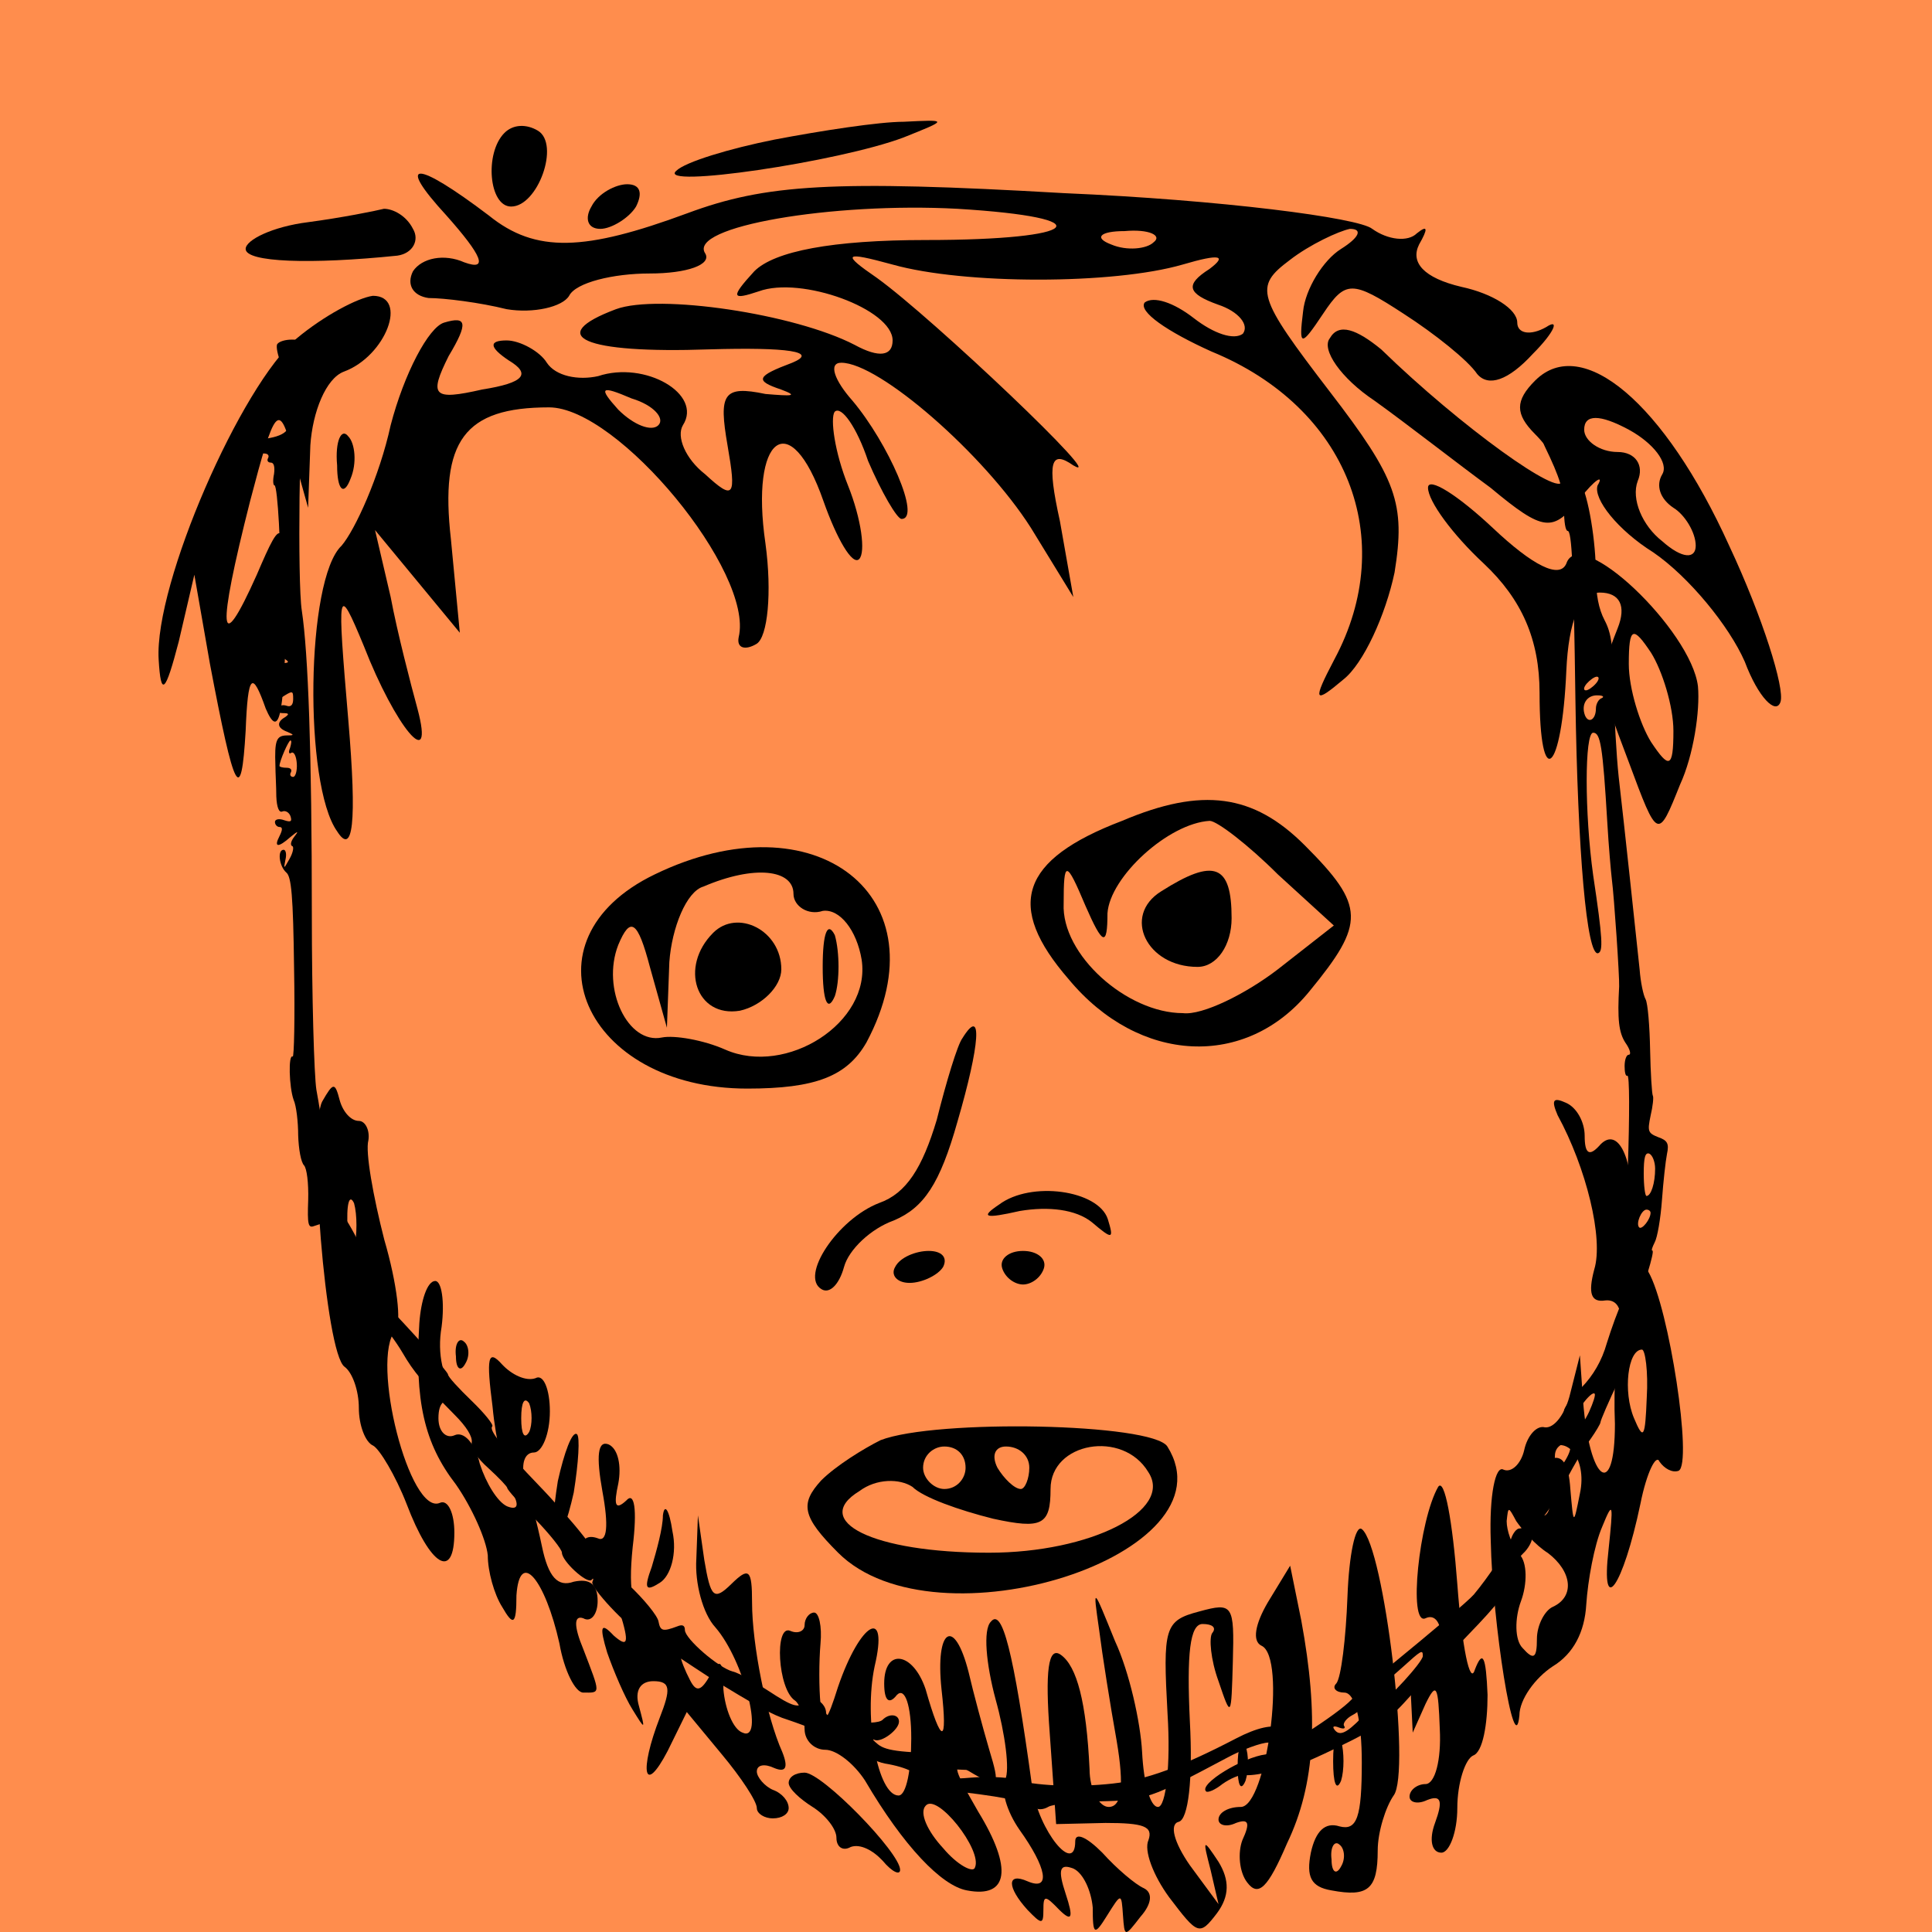
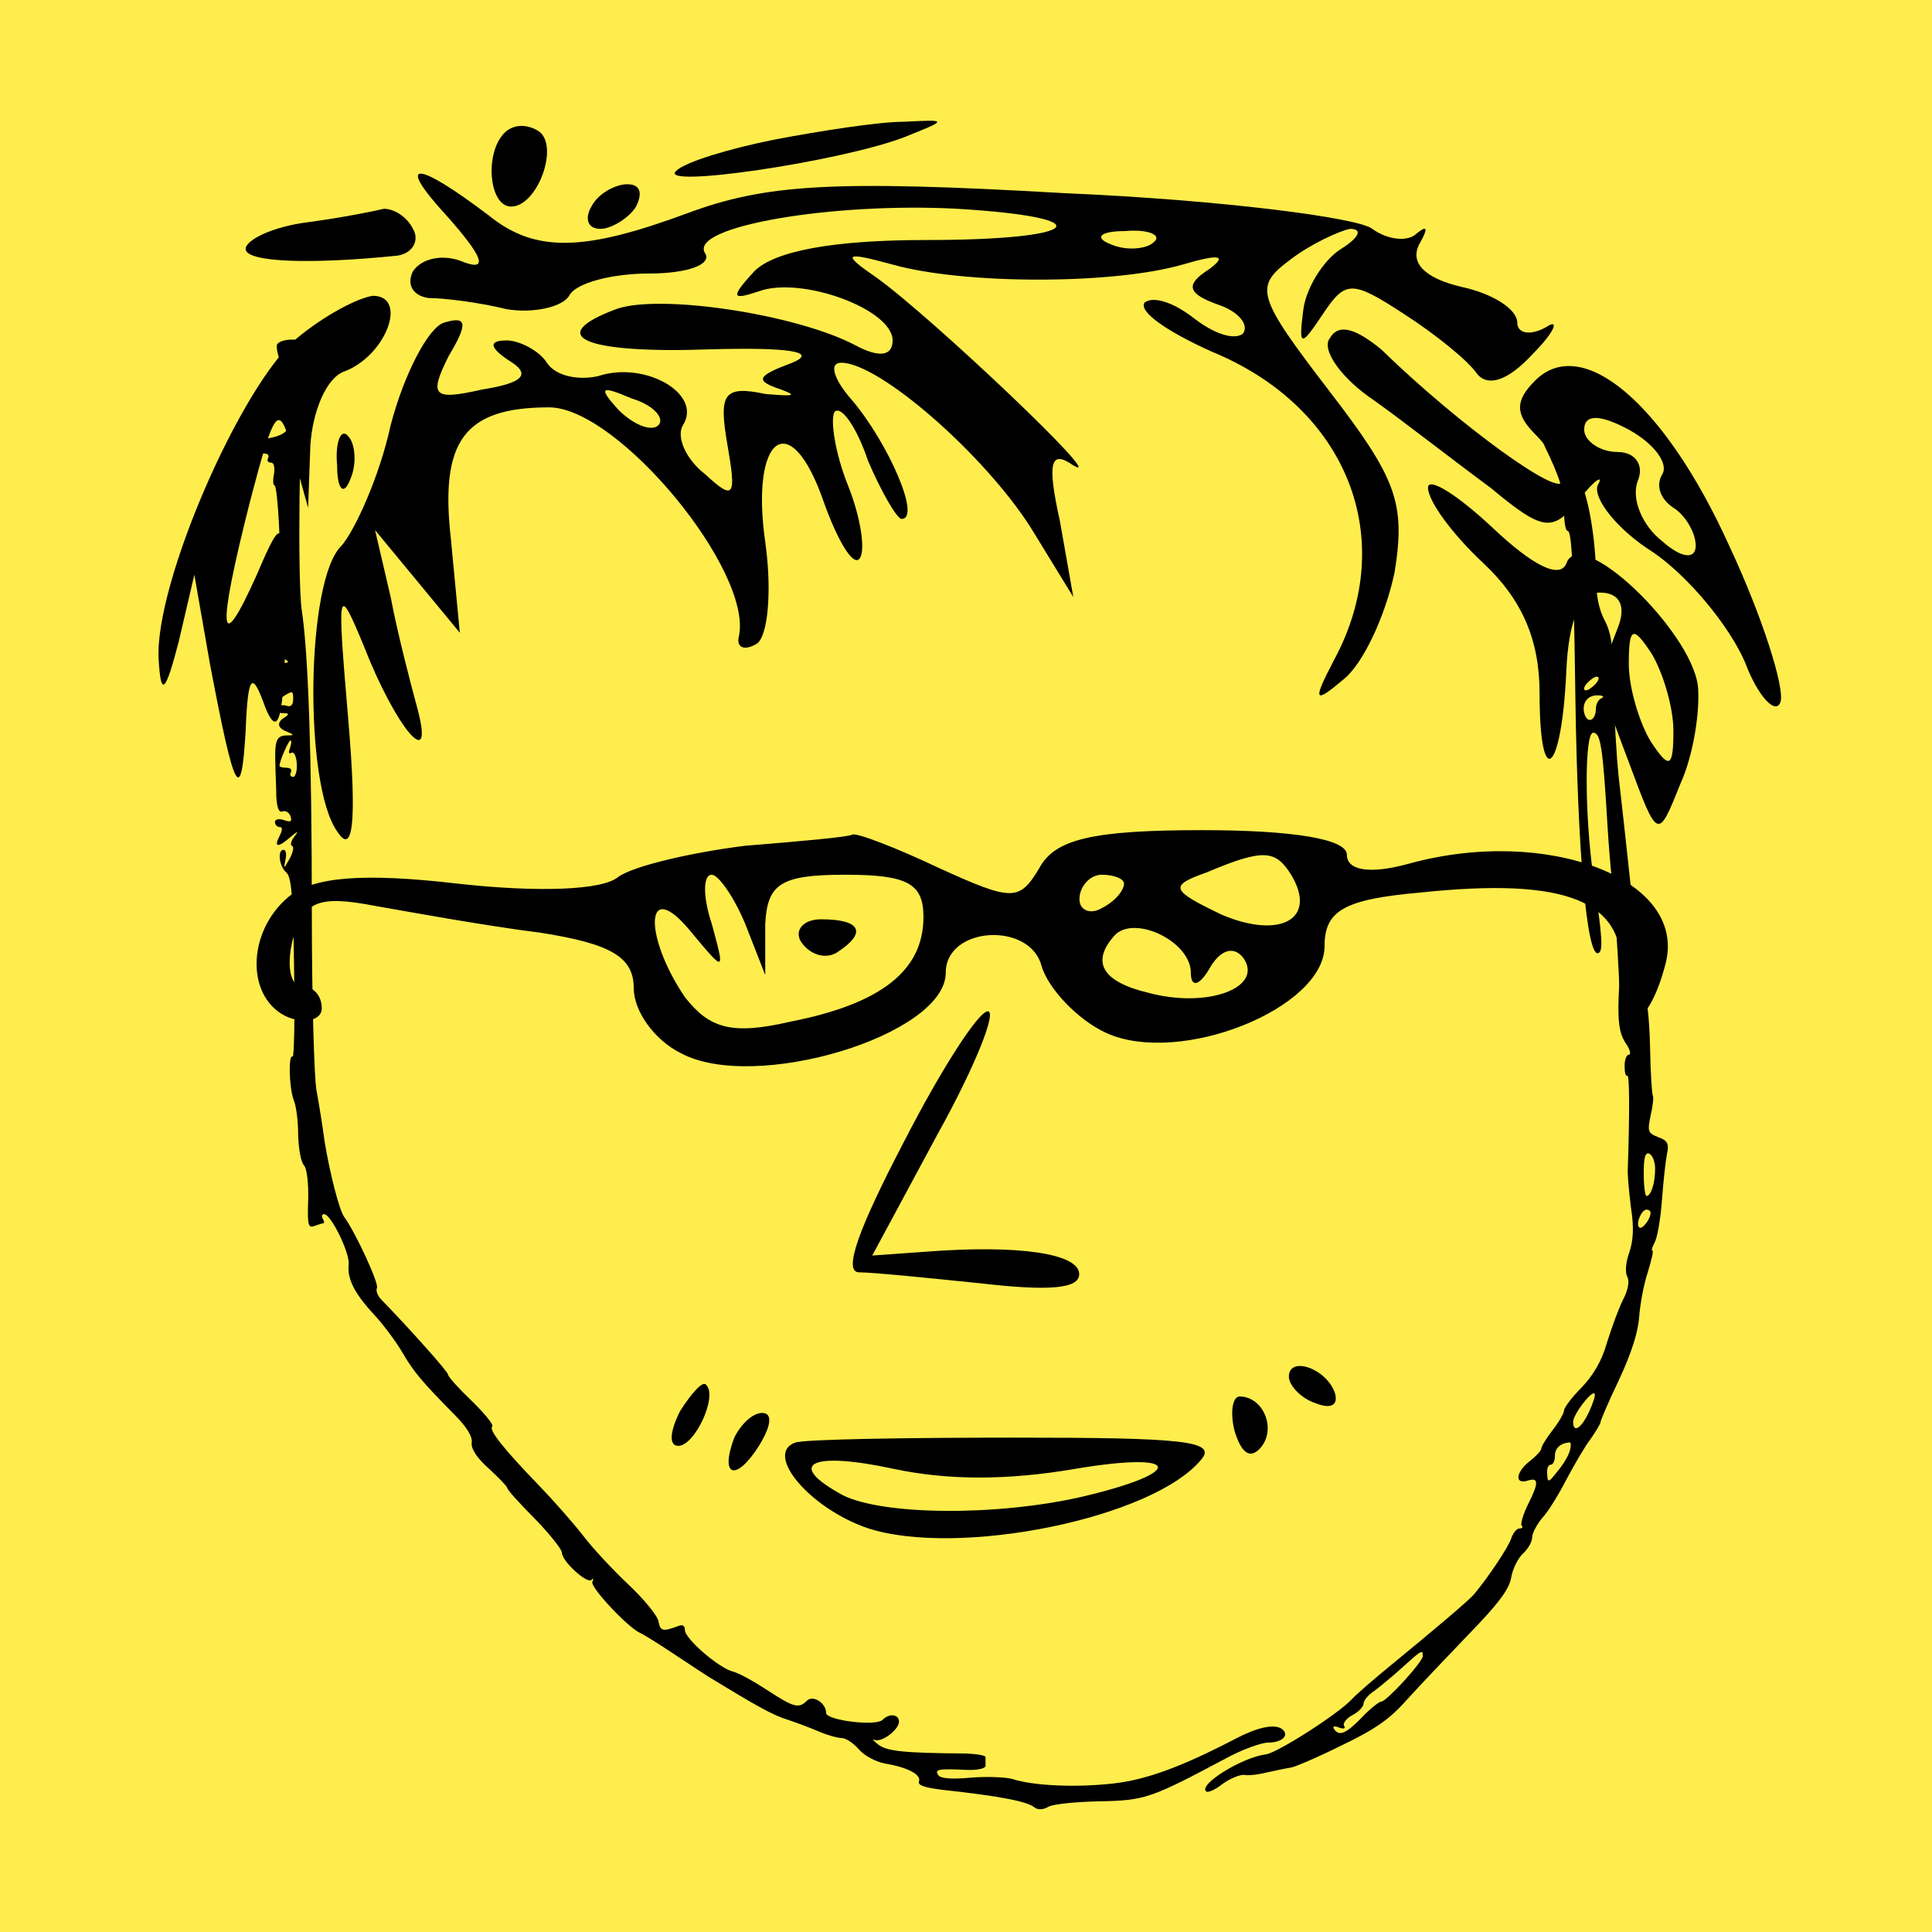
<svg xmlns="http://www.w3.org/2000/svg" width="256" height="256" viewBox="0 0 256 256" fill="none">
-   <g id="Frame 46">
-     <rect width="256" height="256" fill="#4DDFFF" />
-     <rect width="256" height="256" fill="#4DDFFF" />
-     <rect width="256" height="256" fill="#FF8D4D" />
+   <g id="Frame 44">
+     <rect width="256" height="256" fill="#FFED4D" />
  </g>
  <g id="head">
    <path id="Vector" d="M36.733 45.604C36.552 45.905 36.794 47.112 37.276 48.259C37.759 49.406 38.001 50.915 37.82 51.579C37.639 52.243 37.759 53.631 38.121 54.597C38.906 56.89 37.94 57.856 34.5 58.218C33.595 58.339 34.017 60.089 34.983 60.089C35.466 60.089 35.707 60.331 35.526 60.693C35.345 60.995 35.466 61.296 35.888 61.296C36.311 61.296 36.431 61.9 36.311 62.805C36.13 63.65 36.19 64.314 36.371 64.314C36.794 64.314 37.276 73.428 37.095 77.291C36.673 86.043 36.733 86.767 37.639 87.25C38.303 87.672 38.303 87.793 37.759 87.853C37.276 87.853 37.035 88.216 37.216 88.578C37.337 89 37.035 90.268 36.612 91.415L35.707 93.467L37.276 92.441C38.785 91.475 38.846 91.475 38.846 92.622C38.846 93.406 38.544 93.708 38.001 93.527C37.518 93.346 36.975 93.467 36.733 93.829C36.552 94.191 36.854 94.493 37.458 94.493C38.303 94.493 38.363 94.613 37.759 95.036C36.612 95.7 36.733 96.484 38.061 96.967C39.027 97.39 39.027 97.45 37.88 97.45C36.612 97.51 36.371 98.174 36.492 101.434C36.492 102.399 36.612 104.27 36.612 105.538C36.673 106.987 36.975 107.711 37.397 107.53C37.82 107.349 38.303 107.65 38.484 108.133C38.725 108.858 38.544 108.978 37.639 108.677C36.975 108.435 36.431 108.556 36.431 108.918C36.431 109.28 36.733 109.582 37.035 109.582C37.458 109.582 37.458 109.944 37.035 110.789C36.25 112.298 36.854 112.358 38.484 110.91C39.51 110.065 39.63 110.065 38.966 110.91C38.544 111.453 38.423 111.996 38.725 112.117C38.966 112.177 38.846 112.962 38.363 113.807C37.578 115.195 37.578 115.195 37.82 113.928C38.001 113.203 37.88 112.6 37.578 112.6C36.733 112.6 36.975 114.773 37.94 115.618C38.604 116.161 38.846 118.696 38.966 128.293C39.087 134.871 38.966 140.122 38.785 140.002C38.182 139.64 38.303 144.046 38.906 145.736C39.268 146.52 39.51 148.693 39.51 150.444C39.57 152.254 39.872 154.005 40.294 154.427C40.656 154.85 40.898 156.721 40.837 159.014C40.717 162.273 40.837 162.756 41.622 162.455C42.165 162.273 42.709 162.092 42.829 162.092C43.01 162.092 42.95 161.791 42.769 161.489C42.588 161.127 42.648 160.885 42.95 160.885C43.855 160.885 46.33 165.955 46.209 167.525C45.968 169.456 46.994 171.448 49.71 174.345C50.857 175.612 52.486 177.785 53.331 179.234C54.84 181.829 55.987 183.157 60.272 187.503C61.781 189.012 62.626 190.339 62.506 191.124C62.385 191.909 63.109 193.116 64.739 194.564C66.127 195.832 67.213 196.979 67.213 197.16C67.213 197.401 68.843 199.212 70.835 201.204C72.827 203.256 74.456 205.308 74.456 205.73C74.456 206.877 77.776 209.895 78.379 209.352C78.621 209.05 78.681 209.171 78.5 209.593C78.078 210.197 83.268 215.75 84.898 216.414C85.32 216.595 87.252 217.802 89.244 219.13C91.236 220.458 93.288 221.785 93.831 222.147C100.168 226.01 102.402 227.278 104.393 227.881C105.661 228.304 107.592 229.028 108.679 229.511C109.705 229.934 110.972 230.296 111.515 230.296C112.059 230.296 113.085 230.96 113.809 231.805C114.533 232.65 116.042 233.434 117.249 233.676C120.207 234.159 122.078 235.124 121.776 236.03C121.535 236.573 122.561 236.875 124.975 237.176C132.278 237.961 136.081 238.685 137.046 239.47C137.469 239.832 138.193 239.832 138.917 239.41C139.521 239.047 142.599 238.746 145.677 238.685C151.713 238.565 152.437 238.323 162.517 232.951C164.629 231.805 167.164 230.899 168.07 230.899C170.001 230.899 170.967 229.813 169.76 229.028C168.734 228.425 166.561 228.907 163.784 230.356C156.481 234.159 151.834 235.849 147.428 236.331C142.539 236.875 136.926 236.633 134.149 235.728C133.304 235.486 130.83 235.366 128.657 235.547C126.061 235.788 124.552 235.667 124.311 235.185C123.828 234.46 124.311 234.34 128.053 234.521C129.502 234.581 130.588 234.34 130.588 233.977C130.588 233.615 130.588 233.132 130.588 232.831C130.588 232.589 129.441 232.408 127.993 232.348C119.664 232.287 117.491 232.046 116.344 231.141C115.74 230.658 115.499 230.356 115.861 230.537C116.766 230.96 119.12 229.209 119.12 228.123C119.12 227.157 117.853 226.976 116.948 227.881C116.042 228.787 109.463 227.942 109.463 226.976C109.463 225.648 107.713 224.562 106.928 225.346C105.842 226.433 105.178 226.252 101.677 223.958C99.927 222.811 97.875 221.665 97.09 221.484C95.219 221.001 90.753 217.138 90.753 215.991C90.753 215.388 90.451 215.206 89.727 215.508C87.795 216.233 87.493 216.112 87.252 214.844C87.131 214.12 85.381 211.947 83.329 210.016C81.277 208.084 78.5 205.127 77.233 203.437C75.965 201.807 73.309 198.789 71.378 196.798C66.731 191.969 64.739 189.494 65.222 189.012C65.463 188.83 64.196 187.261 62.506 185.632C60.755 183.942 59.367 182.433 59.367 182.131C59.367 181.769 54.418 176.216 50.555 172.232C50.012 171.689 49.77 170.965 49.951 170.663C50.253 170.12 47.115 163.3 45.606 161.247C44.942 160.342 43.674 155.332 43.01 151.228C42.769 149.417 42.286 146.339 41.924 144.408C41.622 142.537 41.32 132.035 41.32 121.17C41.32 99.623 40.837 86.525 39.992 80.912C39.389 77.17 39.691 53.933 40.294 52.907C40.536 52.605 40.415 52.182 40.113 52.001C39.811 51.76 39.691 50.13 39.872 48.32C40.234 45.06 40.173 45 38.665 45C37.82 45 36.975 45.241 36.733 45.604ZM38.423 99.14C38.182 99.683 38.303 99.985 38.604 99.744C38.966 99.563 39.268 100.227 39.328 101.192C39.389 102.158 39.148 102.943 38.846 102.943C38.484 102.943 38.363 102.641 38.544 102.339C38.725 101.977 38.484 101.735 38.001 101.735C37.458 101.735 37.035 101.615 37.035 101.494C37.035 100.83 38.242 98.114 38.484 98.114C38.665 98.114 38.604 98.537 38.423 99.14Z" fill="black" />
    <path id="Vector_2" d="M205.129 51.036C204.948 51.337 204.948 52.605 205.189 53.752C205.431 55.14 205.31 56.226 204.827 56.77C204.224 57.494 204.224 58.097 204.646 59.063C206.759 63.409 207.241 65.099 207.241 67.573C207.241 69.082 207.422 70.35 207.724 70.35C208.267 70.35 208.509 74.937 208.75 92.682C209.052 112.962 210.259 126.784 211.768 126.301C212.432 126.059 212.372 124.43 211.104 115.98C209.957 107.771 209.957 97.088 211.104 97.088C212.07 97.088 212.372 98.838 212.975 108.978C213.156 112.117 213.458 115.497 213.579 116.523C213.881 118.816 214.605 129.5 214.545 130.707C214.303 135.052 214.484 136.803 215.39 138.191C215.993 139.036 216.174 139.76 215.812 139.76C215.51 139.76 215.269 140.424 215.269 141.269C215.269 142.054 215.39 142.657 215.631 142.537C215.933 142.356 215.933 147.848 215.691 154.85C215.631 155.695 215.872 158.048 216.114 160.04C216.536 162.696 216.416 164.386 215.872 166.016C215.39 167.343 215.329 168.611 215.631 169.214C215.933 169.758 215.752 170.904 215.027 172.293C214.424 173.5 213.519 176.035 212.915 177.966C212.251 180.32 211.104 182.252 209.595 183.821C208.267 185.149 207.241 186.537 207.241 186.899C207.241 187.261 206.578 188.408 205.733 189.494C204.888 190.581 204.224 191.667 204.224 191.969C204.224 192.21 203.56 192.935 202.715 193.599C200.844 195.047 200.663 196.737 202.413 196.194C203.922 195.711 203.922 196.496 202.413 199.453C201.809 200.721 201.447 201.928 201.628 202.169C201.87 202.35 201.689 202.531 201.326 202.531C200.964 202.531 200.481 203.135 200.24 203.859C199.878 205.006 197.162 209.05 195.291 211.283C194.566 212.128 189.617 216.293 184.608 220.397C182.314 222.268 179.779 224.441 179.055 225.226C177.244 227.157 169.217 232.287 167.708 232.469C164.69 232.831 158.835 236.392 159.801 237.357C159.982 237.599 161.008 237.176 161.974 236.392C163 235.667 164.267 235.124 164.871 235.185C165.414 235.305 166.863 235.124 168.009 234.822C169.156 234.581 170.544 234.279 171.027 234.219C171.51 234.159 174.528 232.891 177.667 231.322C182.193 229.149 184.064 227.881 186.418 225.226C188.108 223.355 191.79 219.492 194.627 216.534C198.49 212.551 199.938 210.68 200.24 209.05C200.421 207.903 201.145 206.455 201.809 205.851C202.473 205.248 203.016 204.282 203.016 203.739C203.016 203.195 203.62 201.988 204.405 201.083C205.189 200.238 206.578 197.944 207.543 196.073C208.569 194.142 209.957 191.728 210.742 190.702C211.466 189.675 212.07 188.649 212.07 188.468C212.07 188.227 213.156 185.692 214.545 182.795C216.174 179.294 217.08 176.457 217.2 174.466C217.321 172.836 217.804 170.18 218.347 168.551C218.83 166.981 219.132 165.714 218.951 165.714C218.77 165.714 218.951 165.231 219.252 164.627C219.615 163.963 220.037 161.489 220.218 159.014C220.399 156.54 220.701 153.823 220.882 152.918C221.184 151.53 220.942 151.107 219.735 150.685C218.347 150.142 218.287 149.9 218.709 147.848C219.011 146.581 219.132 145.373 219.011 145.192C218.89 145.011 218.709 142.235 218.649 139.096C218.589 136.018 218.347 132.94 218.045 132.397C217.744 131.854 217.381 130.103 217.261 128.474C216.838 124.49 215.209 109.159 214.484 102.943C214.182 100.106 213.881 94.794 213.82 91.052C213.76 85.68 213.519 83.87 212.613 82.18C211.829 80.671 211.466 78.8 211.466 76.204C211.466 71.738 210.501 65.823 209.354 63.711C207.845 60.813 207.181 57.011 207.604 53.691C207.966 50.673 207.905 50.432 206.759 50.432C206.034 50.432 205.31 50.673 205.129 51.036ZM211.466 90.569C211.044 91.052 210.44 91.475 210.139 91.475C209.776 91.475 209.837 91.052 210.259 90.569C210.682 90.087 211.285 89.664 211.587 89.664C211.949 89.664 211.889 90.087 211.466 90.569ZM212.251 92.501C211.829 92.622 211.466 93.285 211.466 93.889C211.466 95.338 210.501 95.941 210.018 94.794C209.475 93.346 210.259 92.078 211.708 92.139C212.372 92.139 212.613 92.32 212.251 92.501ZM219.313 154.85C219.313 156.781 218.77 158.471 218.166 158.471C217.985 158.471 217.804 157.143 217.804 155.513C217.804 153.401 217.985 152.677 218.528 152.858C218.951 153.039 219.313 153.944 219.313 154.85ZM218.709 160.704C218.709 161.549 217.562 162.998 217.2 162.636C216.717 162.153 217.502 160.282 218.166 160.282C218.468 160.282 218.709 160.463 218.709 160.704ZM210.561 187.08C209.535 189.253 208.449 189.977 208.449 188.408C208.449 187.442 210.863 184.243 211.285 184.666C211.466 184.787 211.104 185.873 210.561 187.08ZM208.026 192.15C207.905 192.754 207.181 194.021 206.396 194.927C205.189 196.496 205.069 196.496 205.008 195.349C204.948 194.625 205.129 194.082 205.491 194.082C205.793 194.082 206.034 193.538 206.034 192.935C206.034 191.909 206.698 191.245 207.966 191.124C208.147 191.064 208.207 191.547 208.026 192.15ZM188.531 219.431C188.531 220.216 183.702 225.467 183.038 225.467C182.737 225.467 181.529 226.433 180.443 227.58C178.33 229.752 177.425 230.115 176.761 229.089C176.52 228.726 176.822 228.666 177.425 228.907C178.089 229.149 178.33 229.028 178.089 228.666C177.908 228.364 178.391 227.7 179.175 227.278C180.02 226.855 180.684 226.131 180.684 225.709C180.684 225.346 181.288 224.562 182.073 224.079C182.797 223.536 184.487 222.147 185.754 221.001C188.35 218.647 188.531 218.526 188.531 219.431Z" fill="black" />
  </g>
  <g>
    <path d="M66.84 17.613C64.18 20.273 64.771 27.369 67.727 27.369C71.274 27.369 74.23 19.091 71.274 17.317C69.796 16.43 68.023 16.43 66.84 17.613Z" fill="black" />
    <path d="M102.608 18.5C96.696 19.682 90.784 21.456 89.602 22.639C86.941 25.004 111.181 21.456 119.753 18.204C125.665 15.839 125.665 15.839 119.753 16.134C116.501 16.134 108.816 17.317 102.608 18.5Z" fill="black" />
    <path d="M59.155 28.552C63.884 33.873 64.771 35.943 61.52 34.761C58.859 33.578 55.903 34.169 54.721 35.943C53.834 37.717 54.721 39.195 56.79 39.491C58.859 39.491 63.589 40.082 67.136 40.969C70.683 41.561 74.526 40.674 75.413 39.195C76.3 37.421 81.325 36.239 86.055 36.239C91.08 36.239 94.331 35.056 93.445 33.578C91.08 30.03 110.294 26.778 126.848 27.665C146.357 28.847 143.401 31.804 122.709 31.804C110.294 31.804 102.608 33.282 99.948 35.943C96.696 39.491 96.992 39.787 100.539 38.604C106.155 36.535 118.275 40.969 118.275 45.109C118.275 47.178 116.501 47.474 113.25 45.7C105.269 41.561 87.237 38.9 81.62 40.969C72.161 44.517 77.186 46.883 94.036 46.291C104.382 45.996 108.52 46.587 104.973 48.065C100.243 49.839 99.948 50.43 103.495 51.613C105.86 52.5 104.973 52.5 101.426 52.204C95.809 51.022 95.218 52.204 96.4 59.005C97.583 65.805 97.287 66.396 93.445 62.848C90.784 60.779 89.602 57.822 90.489 56.344C93.149 52.204 85.463 47.77 79.256 49.839C76.595 50.43 73.639 49.839 72.457 48.065C71.57 46.587 68.91 45.109 67.136 45.109C64.771 45.109 64.771 45.996 67.431 47.77C70.388 49.544 69.501 50.726 63.884 51.613C57.381 53.091 56.79 52.5 59.45 47.178C62.111 42.743 61.815 41.856 58.859 42.743C56.79 43.335 53.538 49.544 51.765 56.344C50.287 63.144 47.035 70.24 45.261 72.309C40.532 76.744 40.236 103.945 44.67 110.154C46.739 113.406 47.331 109.267 46.148 95.371C44.67 77.927 44.67 77.04 48.217 85.614C52.356 96.258 57.677 102.762 55.312 93.892C54.425 90.64 52.651 83.84 51.765 79.109L49.695 70.24L55.312 77.04L60.928 83.84L59.746 71.422C58.268 58.413 61.52 53.978 72.752 53.978C81.916 53.978 99.948 75.857 97.879 84.431C97.583 85.909 98.765 86.205 100.243 85.318C101.721 84.431 102.313 78.518 101.426 72.014C99.357 57.822 104.677 53.683 109.111 66.396C110.885 71.422 112.954 74.97 113.841 74.083C114.728 73.196 114.137 68.761 112.363 64.326C110.589 59.892 109.998 55.457 110.589 54.57C111.476 53.683 113.545 56.639 115.023 61.074C116.797 65.213 118.866 68.761 119.458 68.761C122.118 68.761 117.684 58.709 112.954 53.091C110.589 50.43 109.703 48.065 111.476 48.065C116.501 48.065 130.395 60.187 136.602 69.944L142.219 79.109L140.445 69.057C138.672 61.074 139.263 59.596 142.219 61.666C147.244 64.622 123.596 42.152 116.206 36.83C111.476 33.578 111.772 33.282 118.275 35.056C127.734 37.717 147.54 37.717 156.703 35.056C161.729 33.578 162.615 33.873 160.251 35.648C156.999 37.717 157.295 38.9 161.433 40.378C164.093 41.265 165.571 43.039 164.685 44.222C163.502 45.109 160.842 44.222 158.181 42.152C155.521 40.082 152.861 39.195 151.678 40.082C150.791 41.265 154.634 43.926 160.546 46.587C178.578 53.978 185.377 71.422 176.804 87.388C173.848 93.005 174.144 93.301 177.987 90.049C180.647 87.979 183.603 81.475 184.786 75.857C186.264 66.692 185.081 63.439 176.213 51.909C166.458 39.195 166.163 38.013 170.892 34.465C173.553 32.395 177.396 30.621 178.874 30.326C180.647 30.326 180.056 31.508 177.691 32.987C175.326 34.465 172.961 38.308 172.666 41.265C172.075 45.996 172.37 45.996 175.326 41.561C178.282 37.126 179.169 37.126 185.968 41.561C190.106 44.222 194.54 47.77 195.723 49.544C197.201 51.317 199.861 50.43 203.113 46.883C206.069 43.926 206.66 42.152 204.887 43.335C202.817 44.517 201.044 44.222 201.044 42.743C201.044 40.969 197.792 38.9 193.654 38.013C188.628 36.83 186.855 34.761 188.037 32.395C189.22 30.326 189.22 29.734 187.742 30.917C186.559 32.1 183.899 31.804 181.83 30.326C180.056 28.847 161.729 26.482 141.036 25.595C110.294 23.821 101.426 24.412 91.08 28.256C77.482 33.282 70.979 33.578 64.771 28.552C55.016 21.16 52.356 21.16 59.155 28.552ZM152.861 32.1C151.974 32.987 149.313 33.282 147.244 32.395C144.879 31.508 145.766 30.621 149.018 30.621C152.269 30.326 154.043 31.213 152.861 32.1ZM87.237 56.344C86.35 57.231 83.985 56.344 81.916 54.274C79.256 51.317 79.551 51.022 83.69 52.796C86.646 53.683 88.124 55.457 87.237 56.344Z" fill="black" />
    <path d="M78.369 27.369C77.482 28.848 77.778 30.326 79.551 30.326C81.029 30.326 83.394 28.848 84.281 27.369C85.168 25.596 84.872 24.413 83.099 24.413C81.621 24.413 79.256 25.596 78.369 27.369Z" fill="black" />
    <path d="M40.827 29.439C36.098 30.03 32.55 31.804 32.55 32.987C32.55 34.761 41.123 35.057 52.651 33.874C54.721 33.578 55.607 31.804 54.721 30.326C53.834 28.552 52.06 27.665 50.878 27.665C49.695 27.961 45.261 28.848 40.827 29.439Z" fill="black" />
    <path d="M39.349 44.813C31.959 51.022 20.431 77.335 21.022 87.388C21.317 92.414 21.909 91.823 23.682 85.023L25.752 76.153L27.821 87.979C31.072 105.127 31.959 106.901 32.55 96.849C32.846 89.162 33.437 88.866 35.211 93.892C36.984 98.032 37.576 94.779 37.871 83.544C37.871 67.874 37.576 67.874 34.028 76.153C29.003 87.388 28.707 83.84 33.142 66.396C36.393 53.978 36.984 53.091 38.758 59.892L40.827 67.283L41.123 59.005C41.418 54.57 43.192 50.135 45.557 49.248C51.173 47.178 54.129 39.196 49.4 39.196C47.331 39.491 42.897 41.856 39.349 44.813Z" fill="black" />
    <path d="M176.213 44.813C175.031 46.291 177.691 50.135 182.125 53.091C186.264 56.048 193.062 61.37 197.496 64.622C204.591 70.535 205.773 70.535 209.321 66.1C211.39 63.439 212.572 62.848 211.685 64.326C211.094 66.1 214.346 70.24 219.075 73.196C223.805 76.448 229.126 82.953 231.195 87.683C232.969 92.414 235.334 94.779 235.925 93.005C236.516 91.231 233.56 81.77 229.126 72.309C220.553 53.387 209.616 44.222 203.408 50.43C200.748 53.091 200.748 54.865 203.408 57.526C205.478 59.596 206.956 62.257 206.956 63.735C206.956 66.1 193.654 56.639 183.012 46.291C179.76 43.63 177.395 42.743 176.213 44.813ZM220.258 62.848C219.371 64.326 219.962 66.1 221.736 67.283C223.214 68.17 224.692 70.535 224.692 72.309C224.692 74.083 222.918 74.083 220.258 71.718C217.597 69.648 216.119 66.1 217.006 63.735C217.893 61.665 216.711 59.892 214.346 59.892C211.981 59.892 209.912 58.413 209.912 56.935C209.912 54.865 211.981 54.865 215.824 56.935C219.075 58.709 221.145 61.37 220.258 62.848Z" fill="black" />
    <path d="M44.67 61.666C44.67 64.918 45.557 65.805 46.444 63.44C47.331 61.37 47.035 58.709 46.148 57.822C45.261 56.64 44.375 58.414 44.67 61.666Z" fill="black" />
    <path d="M189.219 64.622C189.219 66.396 192.471 70.831 196.61 74.675C201.635 79.405 204 84.727 204 91.823C204 105.127 206.956 102.467 207.547 88.866C207.842 82.362 209.32 78.518 211.981 78.518C214.641 78.518 215.528 80.292 214.346 83.249C211.685 90.049 211.685 90.049 215.824 100.988C219.667 111.336 219.667 111.336 222.623 103.945C224.396 100.101 225.283 94.188 224.987 90.936C224.101 83.544 209.32 69.353 207.547 74.675C206.66 76.744 203.113 74.97 197.792 69.944C193.062 65.509 189.219 63.144 189.219 64.622ZM221.736 96.849C221.736 101.875 221.145 101.875 218.78 98.327C217.302 95.962 215.824 91.231 215.824 87.979C215.824 82.953 216.415 82.953 218.78 86.501C220.258 88.866 221.736 93.597 221.736 96.849Z" fill="black" />
  </g>
-   <g id="Frame 10">
-     <path id="Vector" d="M148.681 108.767C135.135 113.927 133.2 120.055 141.585 129.731C150.938 141.019 165.129 141.664 173.515 131.343C180.933 122.313 180.933 120.055 172.87 111.992C166.097 105.219 159.324 104.251 148.681 108.767ZM169.322 115.862L176.74 122.635L169.322 128.44C165.129 131.666 159.324 134.568 156.744 134.246C149.326 134.246 140.618 126.505 140.94 119.732C140.94 113.927 141.263 113.927 143.843 120.055C146.1 125.215 146.745 125.538 146.745 121.022C147.068 116.185 154.808 109.089 160.291 108.767C161.259 108.767 165.452 111.992 169.322 115.862Z" fill="black" />
-     <path id="Vector_2" d="M153.841 118.12C148.681 121.345 151.906 128.118 158.679 128.118C161.259 128.118 163.194 125.215 163.194 121.668C163.194 114.572 160.936 113.605 153.841 118.12Z" fill="black" />
-     <path id="Vector_3" d="M86.757 115.862C68.696 124.57 77.404 144.244 99.013 144.244C108.043 144.244 112.236 142.632 114.816 138.116C125.137 118.765 108.043 105.542 86.757 115.862ZM105.141 118.443C105.141 120.055 107.076 121.345 109.011 120.7C111.268 120.378 113.526 123.28 114.171 127.151C115.461 135.536 104.173 142.632 96.11 139.084C93.207 137.794 89.337 137.149 87.725 137.471C83.209 138.439 79.662 131.021 81.919 125.215C83.532 121.345 84.499 121.99 86.112 128.118L88.37 136.181L88.692 127.473C89.015 122.958 90.95 118.12 93.207 117.475C99.98 114.572 105.141 115.217 105.141 118.443Z" fill="black" />
-     <path id="Vector_4" d="M94.498 123.603C89.982 128.118 92.24 134.891 98.045 133.923C100.948 133.278 103.528 130.698 103.528 128.44C103.528 123.28 97.723 120.377 94.498 123.603Z" fill="black" />
-     <path id="Vector_5" d="M109.011 128.118C109.011 132.633 109.656 134.246 110.623 131.988C111.269 130.053 111.269 126.183 110.623 123.925C109.656 121.99 109.011 123.603 109.011 128.118Z" fill="black" />
+   <g id="Frame 9">
+     <path id="Vector" d="M98.74 112.067C91.653 112.953 83.976 114.724 81.909 116.201C79.842 117.972 71.279 118.268 60.649 117.087C47.952 115.61 41.456 116.201 38.208 118.858C32.597 123.583 32.597 132.441 38.208 134.803C40.57 135.689 42.637 135.099 42.637 133.622C42.637 131.851 41.456 130.669 39.979 130.669C38.503 130.669 37.912 128.012 38.798 124.469C40.275 119.449 42.046 118.563 49.724 120.039C54.743 120.925 64.487 122.697 71.574 123.583C81.023 125.059 83.976 126.831 83.976 130.965C83.976 133.917 86.633 137.756 90.177 139.528C99.921 144.843 125.315 137.166 125.315 128.898C125.315 122.697 136.535 122.106 138.012 128.012C138.897 130.965 142.736 135.099 146.575 136.87C156.319 141.299 175.512 133.622 175.512 125.354C175.512 120.63 178.169 119.154 188.209 118.268C207.697 116.201 215.374 119.449 214.784 128.898C214.193 137.756 218.327 136.87 220.689 127.717C223.642 116.496 205.04 109.409 186.732 114.429C181.417 115.906 178.465 115.315 178.465 113.248C178.465 111.181 171.378 110 159.271 110C144.803 110 139.783 111.181 137.716 115.02C135.059 119.449 134.173 119.449 124.429 115.02C118.818 112.362 113.503 110.295 112.913 110.591C112.618 110.886 106.122 111.476 98.74 112.067ZM171.083 115.906C174.626 121.811 169.606 124.469 161.929 121.221C155.138 117.972 154.842 117.382 159.862 115.61C167.539 112.362 169.016 112.657 171.083 115.906ZM98.74 122.402L101.397 129.193V122.402C101.692 117.087 103.464 115.906 112.027 115.906C120.295 115.906 122.362 117.087 122.362 121.516C122.362 128.602 116.752 133.032 104.645 135.394C96.968 137.166 94.015 136.28 90.767 132.146C85.157 123.878 85.452 115.906 91.653 123.583C96.082 128.898 96.082 128.898 94.31 122.402C93.129 118.858 93.129 115.906 94.31 115.906C95.196 115.906 97.263 118.858 98.74 122.402ZM148.937 117.087C148.937 117.972 147.756 119.449 145.984 120.335C144.508 121.221 143.031 120.63 143.031 119.154C143.031 117.382 144.508 115.906 145.984 115.906C147.756 115.906 148.937 116.496 148.937 117.087ZM157.795 128.898C157.795 130.965 158.976 130.669 160.453 128.012C161.929 125.65 163.701 125.354 164.882 127.126C167.244 130.965 159.862 133.622 152.185 131.555C145.984 130.079 144.508 127.421 147.756 123.878C150.413 121.221 157.795 124.764 157.795 128.898Z" fill="black" />
+     <path id="Vector_2" d="M106.121 124.764C107.303 126.536 109.369 127.126 110.846 126.241C114.98 123.583 114.094 121.811 108.779 121.811C106.417 121.811 105.236 123.288 106.121 124.764Z" fill="black" />
  </g>
-   <g id="Frame 24">
-     <path id="Vector" d="M127.512 137.586C126.876 138.434 125.394 143.305 124.123 148.388C122.217 154.741 120.099 158.13 116.499 159.4C110.992 161.518 105.91 169.143 108.875 170.837C109.933 171.472 111.204 170.202 111.84 167.872C112.475 165.542 115.44 162.789 118.405 161.73C122.429 160.036 124.547 156.859 126.876 148.599C129.842 138.434 130.265 133.139 127.512 137.586Z" fill="black" />
-     <path id="Vector_2" d="M132.383 159.612C129.841 161.307 130.477 161.518 135.136 160.46C138.948 159.824 142.549 160.248 144.667 161.942C147.42 164.272 147.632 164.272 146.784 161.518C145.514 157.706 136.619 156.436 132.383 159.612Z" fill="black" />
-     <path id="Vector_3" d="M118.617 167.872C117.981 168.931 118.829 169.99 120.523 169.99C122.217 169.99 124.335 168.931 124.97 167.872C125.606 166.601 124.759 165.754 123.064 165.754C121.37 165.754 119.252 166.601 118.617 167.872Z" fill="black" />
-     <path id="Vector_4" d="M132.806 168.084C133.23 169.355 134.501 170.202 135.56 170.202C136.619 170.202 137.889 169.355 138.313 168.084C138.736 166.813 137.466 165.754 135.56 165.754C133.654 165.754 132.383 166.813 132.806 168.084Z" fill="black" />
+   <g id="Frame 25">
+     <path id="Vector" d="M119.775 151.295C113.846 162.66 111.622 168.59 113.846 168.59C115.575 168.59 122.987 169.331 130.152 170.072C138.8 171.06 143 170.813 143 168.837C143 166.119 135.094 164.884 122.493 165.872L115.575 166.366L124.223 150.307C129.164 141.412 132.129 134 130.894 134C129.658 134 124.717 141.659 119.775 151.295Z" fill="black" />
  </g>
-   <g id="Frame 27">
+   <g id="Frame 26">
    <g id="Group 39">
-       <path id="Vector" d="M116.685 190.826C114.433 191.951 110.774 194.203 108.804 196.174C105.989 199.27 106.271 200.958 111.056 205.743C124.003 218.691 163.69 206.025 154.683 191.67C152.713 188.574 124.003 188.011 116.685 190.826ZM127.944 194.485C127.944 195.892 126.818 197.299 125.129 197.299C123.722 197.299 122.314 195.892 122.314 194.485C122.314 192.796 123.722 191.67 125.129 191.67C126.818 191.67 127.944 192.796 127.944 194.485ZM136.388 194.485C136.388 195.892 135.825 197.299 135.262 197.299C134.418 197.299 133.01 195.892 132.166 194.485C131.321 192.796 131.884 191.67 133.292 191.67C134.981 191.67 136.388 192.796 136.388 194.485ZM152.15 195.048C155.528 200.114 144.55 205.743 131.04 205.743C115.559 205.743 107.397 201.521 113.87 197.581C116.122 195.892 119.218 195.892 120.907 197.018C122.314 198.425 127.099 200.114 131.603 201.24C138.077 202.647 139.203 202.084 139.203 197.299C139.203 191.107 148.772 189.418 152.15 195.048Z" fill="black" />
-     </g>
-   </g>
-   <g id="Frame 33">
-     <g id="Group 43">
-       <path id="Vector" d="M42.696 145.951C40.797 149.587 43.118 179.282 45.649 181.1C46.704 181.858 47.548 184.282 47.548 186.554C47.548 188.827 48.391 191.099 49.446 191.554C50.29 192.008 52.399 195.493 53.876 199.28C57.04 207.613 60.204 209.431 60.204 203.068C60.204 200.493 59.361 198.674 58.306 199.129C54.298 200.947 49.024 180.191 52.399 176.252C53.243 175.343 52.61 170.04 50.923 164.283C49.446 158.526 48.391 152.617 48.813 151.102C49.024 149.739 48.391 148.527 47.548 148.527C46.493 148.527 45.438 147.315 45.016 145.8C44.383 143.376 44.172 143.376 42.696 145.951ZM46.915 165.495C46.493 167.465 46.071 166.253 46.071 162.92C45.86 159.586 46.282 158.071 46.915 159.435C47.337 160.95 47.337 163.677 46.915 165.495Z" fill="black" />
-       <path id="Vector_2" d="M206.391 147.769C210.188 154.738 212.508 164.131 211.243 168.222C210.399 171.404 210.821 172.616 212.719 172.313C214.196 172.161 215.04 173.373 214.618 175.797C214.196 177.918 213.774 183.675 213.985 188.675C213.985 198.826 210.61 196.402 209.766 185.645L209.344 179.585L208.079 184.584C207.446 187.311 205.969 189.281 204.703 189.13C203.649 188.827 202.383 190.19 201.961 192.16C201.539 193.978 200.274 195.19 199.219 194.735C198.164 194.129 197.32 198.068 197.531 204.128C197.742 215.037 200.695 233.672 201.328 227.309C201.328 225.187 203.438 222.309 205.758 220.794C208.5 219.127 209.977 216.249 210.188 212.613C210.399 209.431 211.243 204.734 212.297 202.31C213.774 198.674 213.774 199.28 213.141 205.34C212.087 214.431 215.04 210.34 217.36 199.28C218.204 195.038 219.47 192.614 219.892 193.675C220.524 194.584 221.579 195.19 222.423 194.887C224.321 193.978 221.157 173.222 218.415 168.525C217.149 166.555 216.305 162.768 216.305 159.889C216.305 152.92 214.196 149.133 211.876 151.86C210.61 153.223 209.977 152.92 209.977 150.496C209.977 148.678 208.922 146.708 207.446 146.102C205.758 145.345 205.547 145.799 206.391 147.769ZM218.204 185.19C217.993 190.493 217.782 190.948 216.516 187.918C215.04 184.433 215.673 178.827 217.571 178.827C217.993 178.827 218.415 181.706 218.204 185.19ZM209.344 197.917C208.5 202.159 208.5 202.159 208.079 197.311C207.868 193.978 207.024 192.614 205.336 193.372C203.86 194.129 203.649 193.826 204.703 192.614C207.235 189.584 210.399 193.069 209.344 197.917ZM205.125 200.341C204.492 201.401 204.071 200.644 204.071 198.523C204.071 196.402 204.492 195.644 205.125 196.553C205.547 197.614 205.547 199.432 205.125 200.341ZM205.125 205.795C208.289 208.219 208.711 211.552 205.758 212.916C204.703 213.37 203.649 215.34 203.649 217.158C203.649 219.733 203.227 220.036 201.75 218.37C200.695 217.309 200.695 214.431 201.539 212.158C202.383 209.886 202.383 207.007 201.328 205.946C200.274 204.734 199.641 202.765 199.641 201.553C199.852 199.583 199.852 199.583 200.906 201.553C201.75 202.765 203.438 204.734 205.125 205.795Z" fill="black" />
-       <path id="Vector_3" d="M55.564 175.343C54.931 185.645 56.197 191.251 60.416 196.705C62.525 199.735 64.424 203.977 64.635 206.098C64.635 208.219 65.478 211.249 66.533 212.916C68.01 215.491 68.431 215.34 68.431 211.401C68.853 205.189 72.229 209.28 74.127 217.764C74.76 221.4 76.237 224.279 77.291 224.279C79.612 224.279 79.612 224.582 77.291 218.521C76.026 215.491 76.026 213.976 77.291 214.431C78.346 215.037 79.19 213.825 79.19 212.158C79.19 209.886 78.135 209.128 76.026 209.583C73.916 210.34 72.65 208.977 71.807 204.886C71.174 201.856 70.119 197.765 69.486 195.796C69.064 193.978 69.486 192.463 70.752 192.463C71.807 192.463 72.861 190.039 72.861 187.009C72.861 184.13 72.018 182.009 70.963 182.615C69.697 183.069 67.799 182.16 66.533 180.797C64.635 178.676 64.424 179.888 65.267 186.403C65.689 190.948 66.955 196.099 67.799 197.614C68.853 199.432 68.642 200.189 67.166 199.583C65.9 198.977 64.424 196.553 63.58 193.978C62.947 191.251 61.47 189.584 60.205 190.19C59.15 190.645 58.095 189.736 58.095 187.918C58.095 185.797 58.939 185.039 60.837 185.797C62.525 186.706 62.525 186.251 60.416 184.433C58.728 182.918 57.884 179.433 58.517 175.797C58.939 172.464 58.517 169.737 57.673 169.737C56.618 169.737 55.775 172.313 55.564 175.343ZM70.119 189.736C69.486 190.796 69.064 190.039 69.064 187.918C69.064 185.797 69.486 185.039 70.119 185.948C70.541 187.009 70.541 188.827 70.119 189.736Z" fill="black" />
-       <path id="Vector_4" d="M60.415 179.736C60.415 181.403 61.048 181.857 61.681 180.645C62.314 179.585 62.103 178.221 61.47 177.767C60.837 177.161 60.205 178.07 60.415 179.736Z" fill="black" />
-       <path id="Vector_5" d="M73.916 196.25C73.283 200.19 73.072 203.674 73.494 203.977C74.127 204.432 75.182 201.553 76.025 197.765C76.658 193.826 76.869 190.342 76.447 190.039C75.815 189.584 74.76 192.463 73.916 196.25Z" fill="black" />
-       <path id="Vector_6" d="M79.823 197.614C80.666 202.159 80.455 204.432 79.19 203.826C77.924 203.371 77.08 203.826 77.08 205.189C77.08 206.401 77.924 207.613 78.979 207.916C80.033 208.068 81.51 210.795 82.143 213.673C83.409 217.764 83.198 218.37 81.299 216.703C79.612 214.885 79.401 215.491 80.455 218.976C81.299 221.4 82.776 224.885 83.83 226.551C85.518 229.278 85.518 229.278 84.674 226.097C84.041 223.976 84.885 222.764 86.573 222.764C88.893 222.764 88.893 223.824 87.417 227.612C84.674 234.732 85.307 238.065 88.471 232.005L91.003 226.854L95.644 232.46C98.175 235.49 100.284 238.671 100.284 239.58C100.284 240.338 101.339 240.944 102.394 240.944C103.659 240.944 104.503 240.338 104.503 239.58C104.503 238.671 103.659 237.611 102.394 237.156C101.339 236.702 100.284 235.49 100.284 234.732C100.284 233.823 101.339 233.672 102.605 234.278C104.081 234.884 104.503 234.278 103.659 232.157C101.55 227.46 99.651 217.915 99.651 212.31C99.651 207.916 99.23 207.613 96.909 209.886C94.589 212.158 94.167 211.704 93.323 206.704L92.479 200.795L92.268 206.553C92.057 209.734 93.112 213.825 94.8 215.643C98.597 220.036 101.339 230.945 98.386 229.581C97.12 229.127 96.065 226.4 95.854 223.824C95.854 220.036 95.433 219.582 94.167 221.854C92.901 224.127 92.268 224.279 91.424 222.612C90.792 221.4 90.159 219.885 90.159 219.279C89.948 218.673 88.26 217.006 86.362 215.643C83.83 213.673 83.198 211.249 83.83 205.038C84.463 199.886 84.041 197.614 82.987 198.826C81.51 200.189 81.299 199.432 81.932 196.553C82.354 194.281 81.932 192.008 80.666 191.402C79.19 190.796 78.979 192.917 79.823 197.614Z" fill="black" />
-       <path id="Vector_7" d="M190.57 197.008C188.039 201.402 186.562 215.491 188.882 214.431C190.148 213.825 190.992 215.037 190.992 217.309C190.992 219.43 190.148 221.249 188.882 221.249C187.828 221.249 186.773 223.067 186.984 225.339L187.195 229.581L188.882 225.794C190.359 222.764 190.57 223.37 190.781 229.127C190.992 233.217 190.148 236.399 188.882 236.399C187.828 236.399 186.773 237.156 186.773 238.065C186.773 238.823 187.828 239.126 189.093 238.52C190.992 237.762 191.203 238.671 190.148 241.55C189.304 243.823 189.726 245.489 190.992 245.489C192.047 245.489 193.101 242.762 193.101 239.58C193.101 236.247 194.156 233.066 195.211 232.611C196.476 232.157 197.109 228.521 197.109 224.582C196.898 219.43 196.476 218.521 195.422 221.249C194.789 223.37 193.734 218.37 193.101 209.886C192.469 201.553 191.414 195.796 190.57 197.008Z" fill="black" />
-       <path id="Vector_8" d="M87.838 200.795C87.838 202.462 86.995 205.492 86.362 207.613C85.307 210.492 85.518 210.946 87.417 209.734C88.893 208.825 89.737 205.795 89.104 202.916C88.682 200.038 88.049 199.129 87.838 200.795Z" fill="black" />
-       <path id="Vector_9" d="M178.546 211.552C178.335 217.158 177.702 222.309 177.069 223.066C176.437 223.672 177.069 224.278 178.124 224.278C179.601 224.278 180.445 228.066 180.445 233.52C180.445 240.792 179.812 242.61 177.491 242.004C175.593 241.398 174.327 242.61 173.694 245.489C173.061 248.671 173.694 250.034 176.437 250.489C181.288 251.398 182.554 250.337 182.554 245.186C182.554 242.762 183.609 239.429 184.664 237.914C186.984 234.884 183.398 204.886 180.445 202.613C179.601 202.007 178.757 205.946 178.546 211.552ZM177.702 247.307C177.069 248.519 176.437 248.065 176.437 246.398C176.226 244.731 176.859 243.822 177.491 244.428C178.124 244.883 178.335 246.247 177.702 247.307Z" fill="black" />
-       <path id="Vector_10" d="M167.999 212.31C166.311 215.188 165.889 217.461 167.155 218.067C170.53 219.582 167.788 239.429 164.412 239.429C162.725 239.429 161.459 240.186 161.459 241.095C161.459 241.853 162.514 242.156 163.78 241.55C165.467 240.944 165.678 241.55 164.623 243.823C163.991 245.489 164.202 248.065 165.256 249.428C166.733 251.398 167.999 250.186 170.53 244.277C174.327 236.399 174.749 227.309 172.429 214.734L170.952 207.462L167.999 212.31Z" fill="black" />
-       <path id="Vector_11" d="M145.638 215.946C146.06 219.279 147.115 225.945 147.959 230.642C149.013 236.853 148.592 239.429 146.904 239.429C145.638 239.429 144.373 237.156 144.373 234.429C143.951 225.49 142.685 220.794 140.576 219.279C138.888 218.067 138.466 221.4 139.099 229.733L139.943 241.701L146.482 241.55C151.545 241.55 152.811 242.004 152.178 243.822C151.545 245.186 152.811 248.519 154.92 251.398C158.717 256.397 158.928 256.549 161.248 253.519C162.936 251.246 162.936 249.125 161.459 246.701C159.35 243.519 159.35 243.671 160.405 247.761L161.459 252.307L157.662 247.155C155.553 244.125 154.92 241.701 156.186 241.398C157.451 241.095 158.084 235.793 157.662 228.066C157.24 219.127 157.662 215.188 159.35 215.188C160.616 215.188 161.248 215.643 160.616 216.4C160.194 217.006 160.405 219.885 161.459 222.763C163.147 227.763 163.147 227.611 163.358 220.188C163.569 212.613 163.358 212.31 158.928 213.522C154.287 214.734 154.076 215.643 154.709 227.157C155.131 233.823 154.498 239.429 153.443 239.429C152.389 239.429 151.545 236.247 151.334 232.157C151.123 228.217 149.646 221.551 147.748 217.461C144.794 210.189 144.794 210.037 145.638 215.946Z" fill="black" />
-       <path id="Vector_12" d="M106.613 215.34C106.613 216.097 105.769 216.552 104.714 216.097C102.605 215.188 103.027 223.824 105.347 225.339C105.98 225.794 106.613 227.612 106.613 229.127C106.613 230.642 107.878 231.854 109.355 231.854C110.832 231.854 113.152 233.672 114.629 235.944C119.691 244.58 124.754 249.883 128.129 250.489C133.614 251.549 134.247 247.61 129.606 240.035C126.02 233.823 126.02 233.217 128.973 235.035C132.348 237.005 132.559 236.702 131.083 231.854C130.239 228.975 128.973 224.279 128.34 221.552C126.442 214.128 123.91 215.794 124.754 223.824C125.598 231.248 124.754 231.248 122.645 223.824C120.957 218.824 117.16 218.37 117.16 223.067C117.16 225.339 117.793 225.945 118.848 224.582C119.902 223.521 120.746 225.945 120.746 230.339C120.746 234.429 120.113 237.914 119.059 237.914C116.316 237.914 114.418 227.763 115.894 220.794C117.793 212.764 113.996 214.885 111.043 223.521C109.566 228.218 109.144 228.672 108.722 225.794C108.511 223.673 108.511 220.188 108.722 217.764C108.933 215.491 108.511 213.673 107.878 213.673C107.246 213.673 106.613 214.431 106.613 215.34ZM129.184 247.459C128.973 248.216 126.864 247.156 124.965 244.883C122.856 242.611 121.801 240.187 122.645 239.278C124.121 237.459 130.239 245.186 129.184 247.459Z" fill="black" />
-       <path id="Vector_13" d="M131.294 214.885C130.239 215.946 130.661 220.491 131.926 225.188C133.192 229.733 133.825 234.581 133.192 235.793C132.559 237.156 133.403 240.035 135.091 242.459C138.677 247.459 139.31 250.64 136.145 249.277C133.403 248.065 133.403 250.034 136.145 253.064C138.044 255.034 138.255 255.034 138.255 253.064C138.255 251.095 138.466 251.095 140.364 253.064C142.052 254.731 142.263 254.125 141.208 250.943C140.153 247.762 140.364 246.853 142.263 247.61C143.529 248.216 144.583 250.489 144.794 252.761C144.794 256.397 145.005 256.549 146.693 253.822C148.591 250.792 148.591 250.792 148.802 253.822C149.013 256.7 149.013 256.7 151.123 253.973C152.599 252.307 152.81 250.792 151.545 250.186C150.49 249.731 147.958 247.61 146.06 245.489C143.95 243.368 142.474 242.762 142.474 243.974C142.474 248.519 137.622 242.61 136.778 236.853C134.247 218.37 132.77 213.067 131.294 214.885Z" fill="black" />
-       <path id="Vector_14" d="M176.647 233.369C176.647 236.247 177.069 237.459 177.702 235.944C178.124 234.581 178.124 232.157 177.702 230.642C177.069 229.278 176.647 230.49 176.647 233.369Z" fill="black" />
-       <path id="Vector_15" d="M163.991 234.126C163.991 236.55 164.413 237.459 165.045 235.944C165.467 234.581 165.467 232.46 165.045 231.399C164.413 230.49 163.991 231.551 163.991 234.126Z" fill="black" />
-       <path id="Vector_16" d="M104.504 236.247C104.504 237.005 105.98 238.368 107.668 239.429C109.355 240.489 110.832 242.307 110.832 243.519C110.832 244.731 111.676 245.337 112.731 244.731C113.996 244.277 115.684 245.186 116.949 246.549C118.215 248.064 119.27 248.519 119.27 247.761C119.27 245.489 108.933 234.884 106.613 234.884C105.347 234.884 104.504 235.49 104.504 236.247Z" fill="black" />
+       <path id="Vector" d="M170.785 182.425C170.785 183.515 172.311 185.26 174.274 185.914C176.455 186.786 177.327 186.132 176.891 184.605C175.801 181.334 170.785 179.59 170.785 182.425Z" fill="black" />
+       <path id="Vector_2" d="M90.097 187.004C88.789 189.621 88.571 191.584 89.879 191.584C92.06 191.584 95.113 185.042 93.586 183.515C93.15 182.861 91.624 184.605 90.097 187.004Z" fill="black" />
+       <path id="Vector_3" d="M163.589 189.621C164.461 192.456 165.551 193.328 166.86 192.02C169.259 189.621 167.514 185.042 164.243 185.042C163.371 185.042 162.934 187.004 163.589 189.621Z" fill="black" />
+       <path id="Vector_4" d="M97.294 190.493C95.331 195.727 97.512 196.382 100.565 191.584C102.309 188.749 102.309 187.222 101.001 187.222C99.692 187.222 98.166 188.749 97.294 190.493Z" fill="black" />
+       <path id="Vector_5" d="M105.362 191.148C101.219 192.674 107.325 199.871 114.958 202.488C126.952 206.413 152.903 201.179 159.227 193.328C161.19 190.93 156.61 190.493 134.584 190.493C119.755 190.493 106.671 190.711 105.362 191.148ZM142.435 194.637C156.61 192.238 157.264 195.073 143.307 198.344C131.749 200.961 116.92 200.743 111.687 198.126C104.054 193.983 107.325 192.238 118.447 194.637C125.643 196.163 133.494 196.163 142.435 194.637Z" fill="black" />
    </g>
  </g>
</svg>
